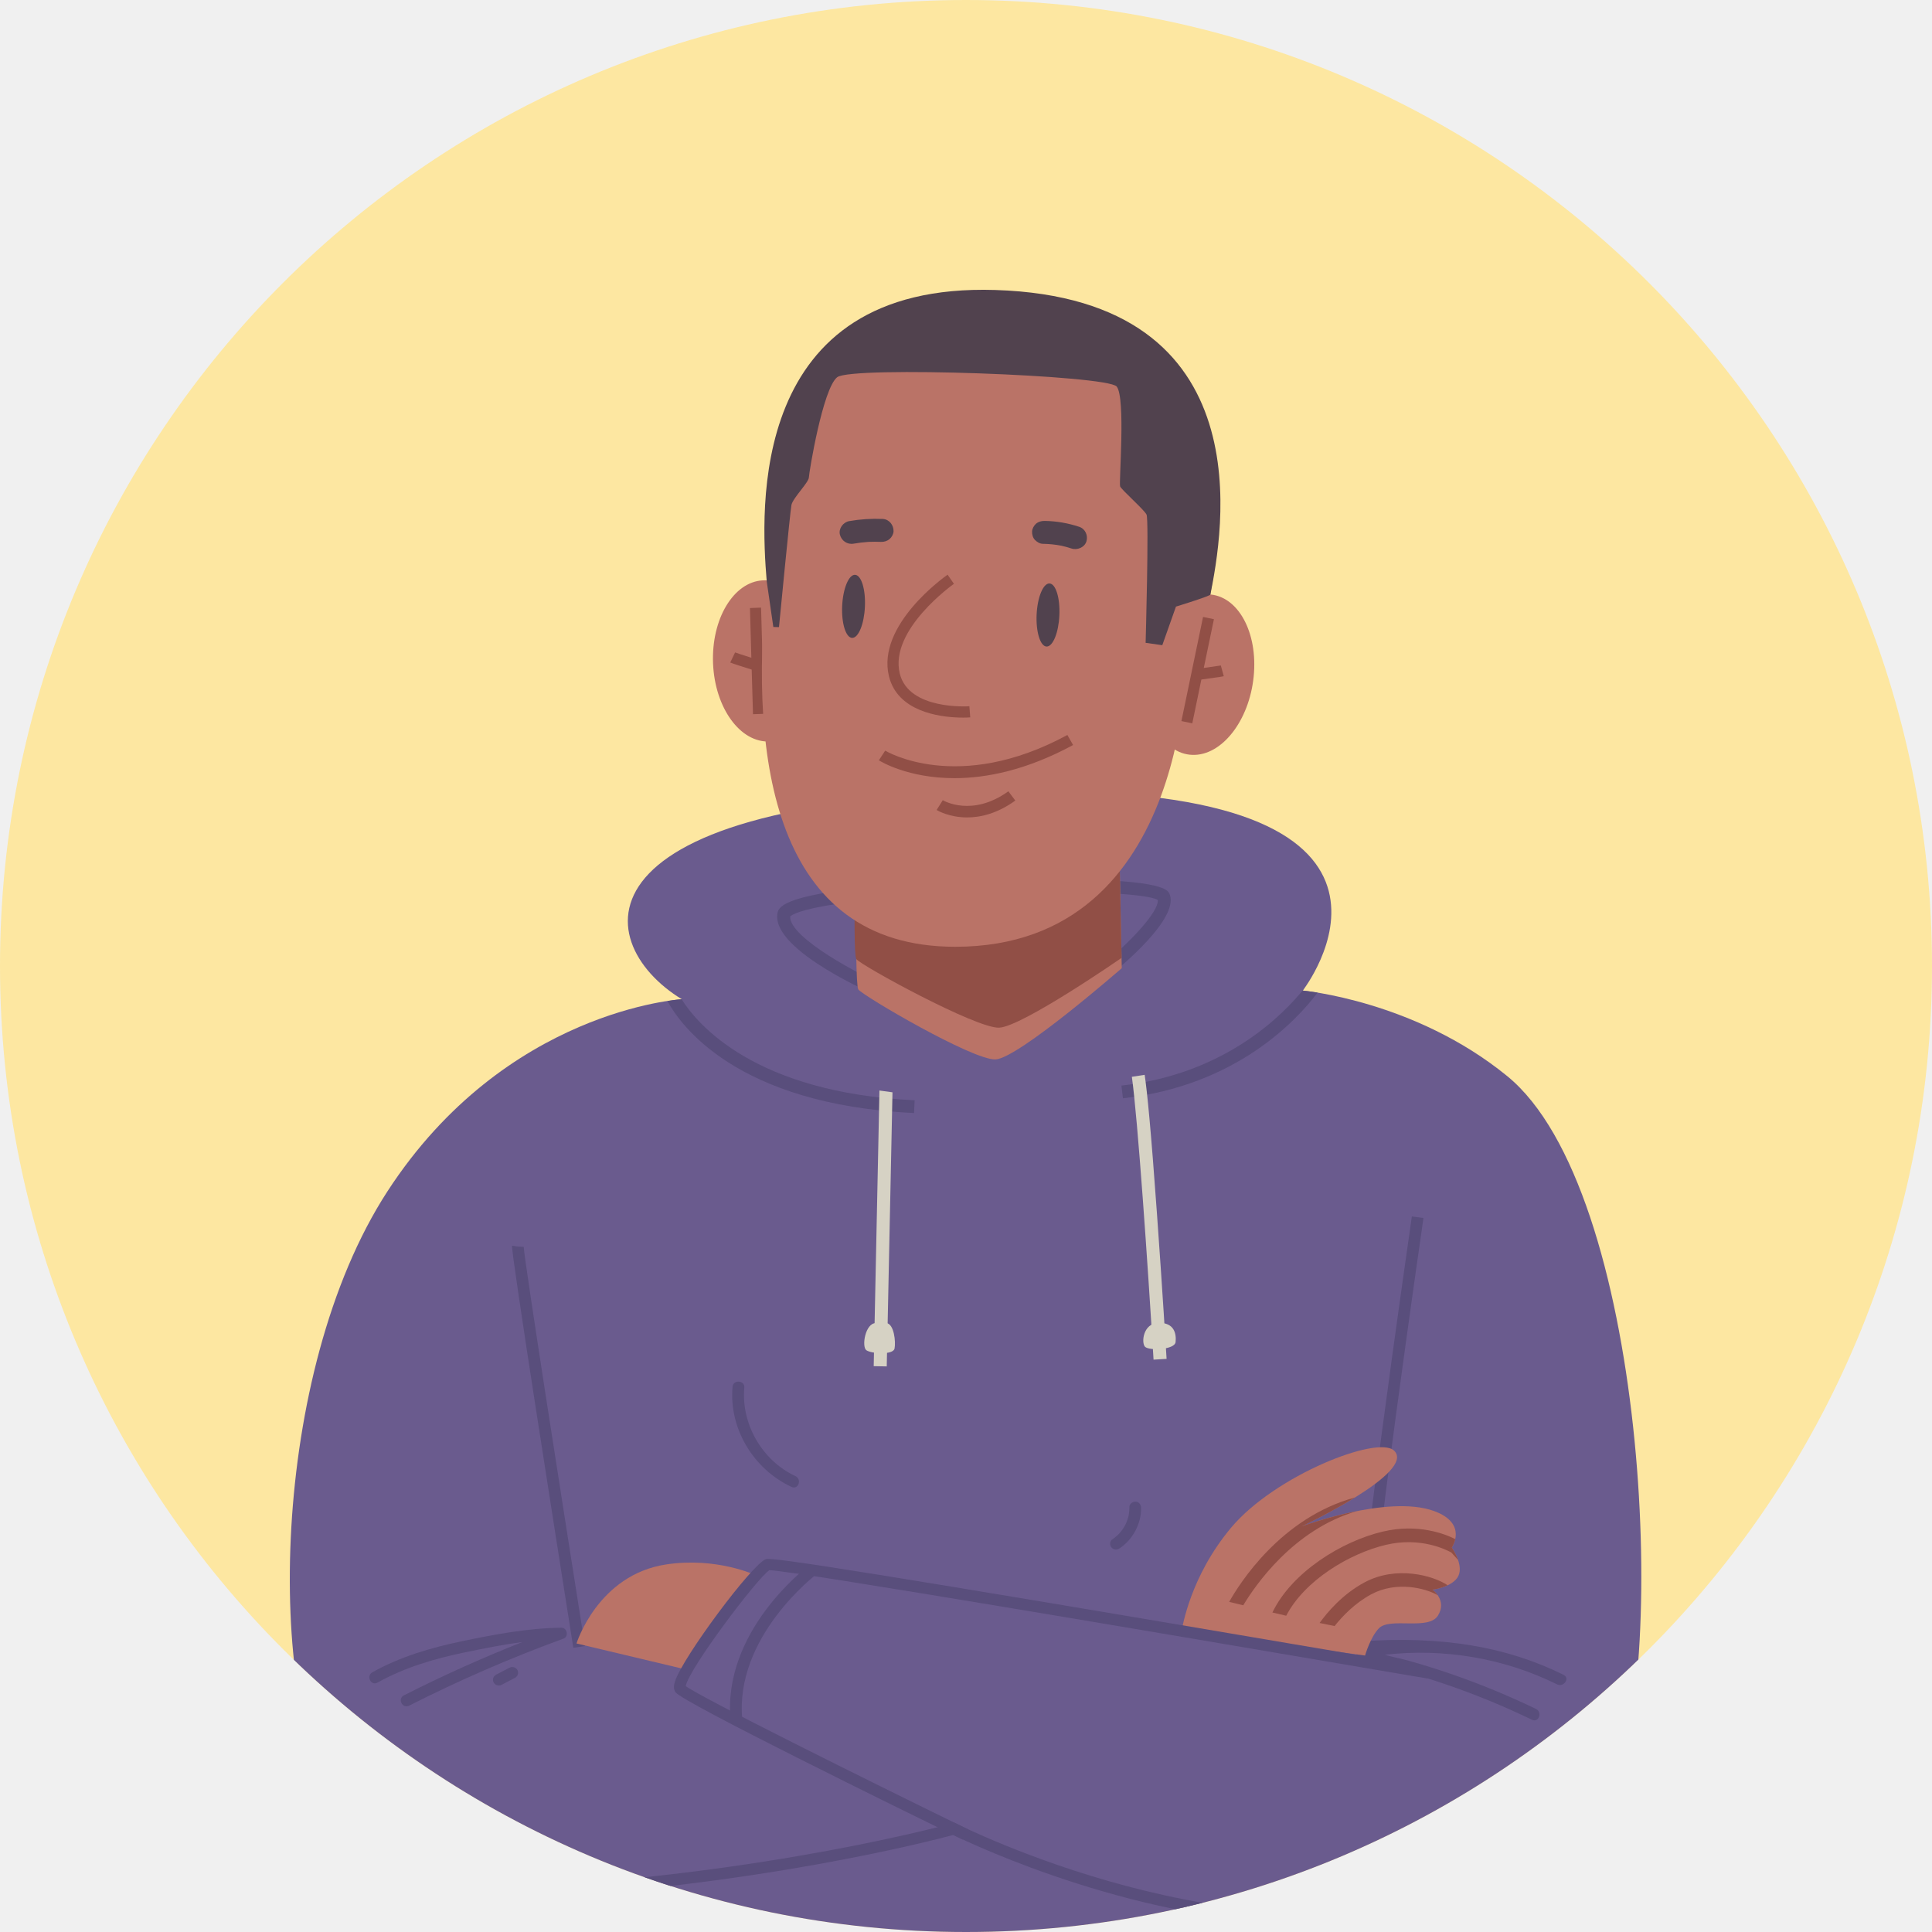
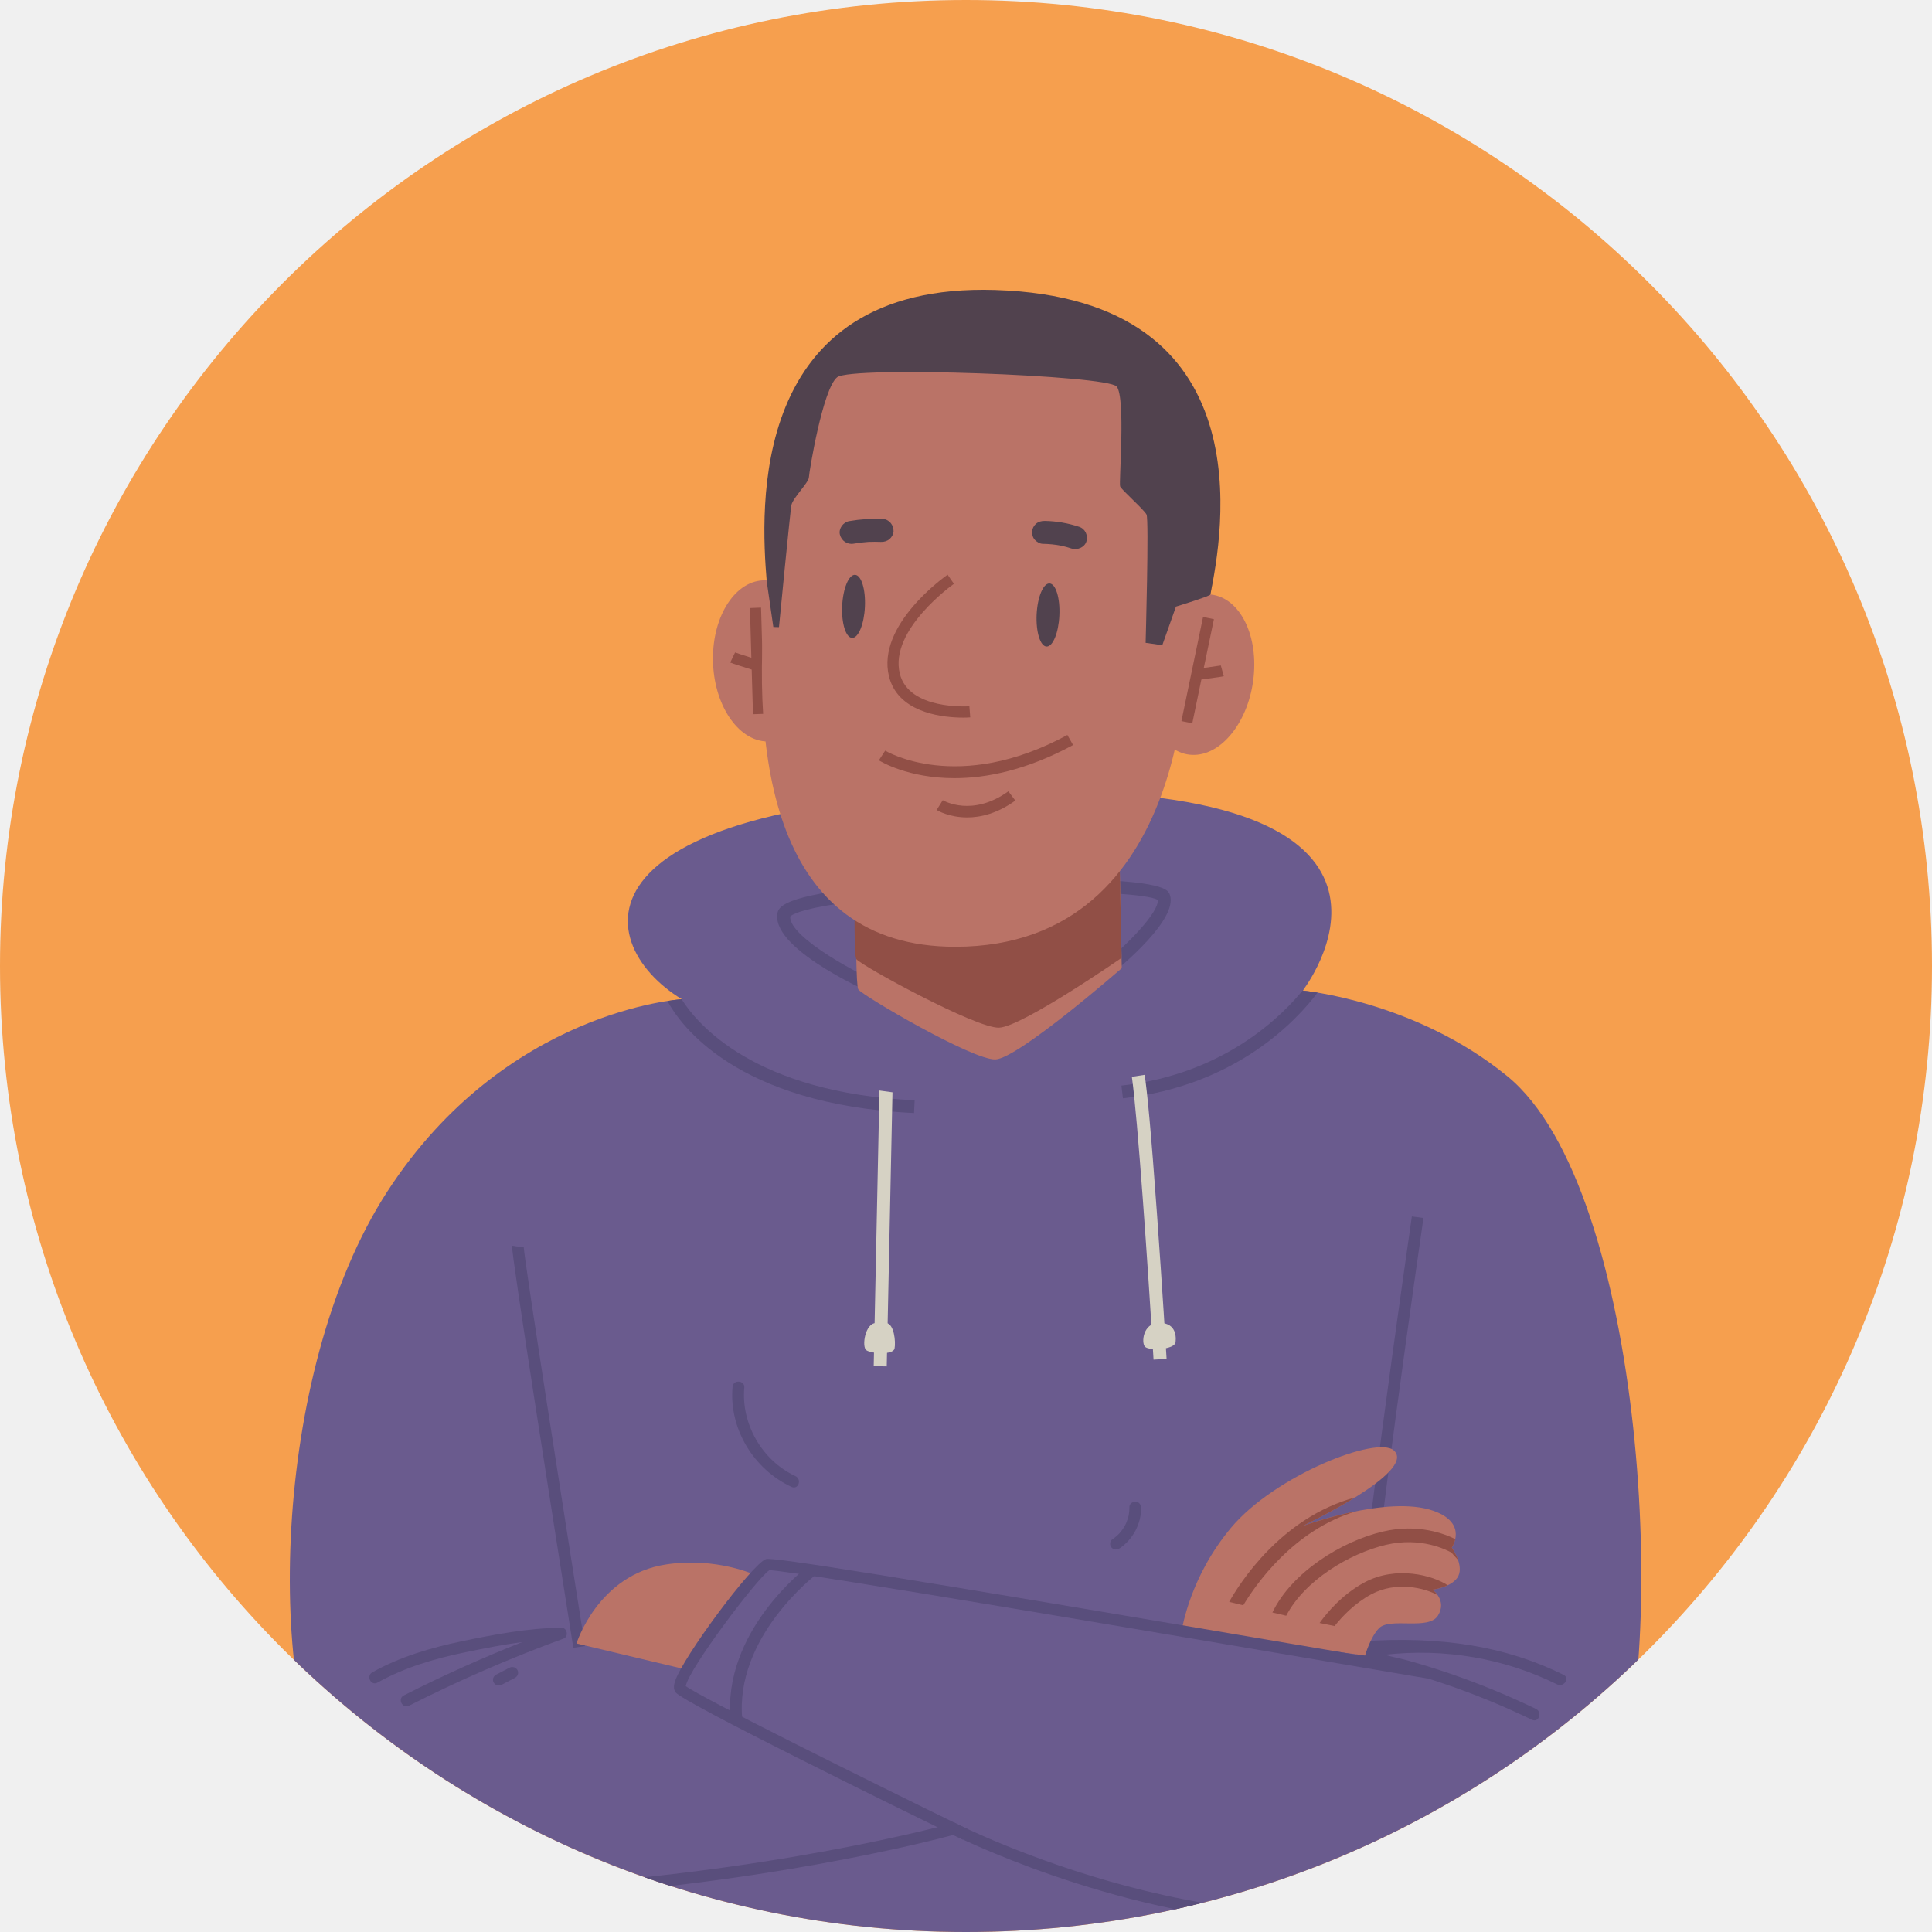
<svg xmlns="http://www.w3.org/2000/svg" width="40" height="40" viewBox="0 0 40 40" fill="none">
  <g clip-path="url(#clip0_1713_4205)">
-     <circle cx="20" cy="20" r="20" fill="#FDE7A1" />
+     <circle cx="20" cy="20" r="20" fill="#F69F4E" />
    <path d="M14.116 20.688C14.116 20.688 10.469 20.897 8.02 24.668C5.572 28.439 5.525 35.226 6.94 37.339C8.356 39.452 10.721 39.023 10.721 39.023C10.721 39.023 8.44 46.084 10.889 47.207C13.337 48.33 28.718 47.843 29.751 46.907C30.784 45.971 30.204 39.155 30.204 39.155C30.204 39.155 32.724 38.678 33.399 37.085C34.555 34.356 34.074 24.624 31.207 22.281C29.291 20.715 26.972 20.509 26.972 20.509C26.972 20.509 30.193 16.383 21.608 16.383C11.773 16.383 12.15 19.487 14.116 20.688Z" fill="#6A5B8E" />
    <path d="M18.924 23.044L18.937 22.78C15.624 22.624 14.437 21.204 14.112 20.688C14.098 20.689 13.994 20.697 13.818 20.724C14.075 21.203 15.231 22.87 18.924 23.044Z" fill="#594E7C" />
    <path d="M26.972 20.509C26.972 20.509 26.987 20.489 27.012 20.454C26.566 21.015 25.364 22.237 23.218 22.476L23.249 22.739C25.602 22.477 26.853 21.117 27.279 20.551C27.084 20.519 26.972 20.509 26.972 20.509Z" fill="#594E7C" />
    <path d="M18.171 20.618C18.149 20.611 16.006 19.697 16.093 18.935C16.108 18.796 16.137 18.539 18.198 18.345C19.308 18.24 20.757 18.183 21.98 18.198C24.124 18.222 24.189 18.424 24.223 18.533C24.382 19.028 23.27 19.965 22.926 20.24L22.755 20.035C23.374 19.539 24 18.875 23.97 18.632C23.57 18.393 19.514 18.395 17.381 18.707C16.541 18.829 16.386 18.947 16.36 18.975C16.336 19.421 17.883 20.227 18.256 20.367L18.171 20.618Z" fill="#594E7C" />
    <path d="M18.208 22.578L18.089 28.285L18.359 28.29L18.478 22.615C18.388 22.603 18.298 22.59 18.208 22.578Z" fill="#D6D2C4" />
    <path d="M23.699 22.253C23.61 22.266 23.522 22.28 23.434 22.294C23.554 23.143 23.765 26.193 23.883 28.15L24.153 28.134C24.153 28.12 24.062 26.626 23.954 25.132C23.829 23.387 23.752 22.61 23.699 22.253Z" fill="#D6D2C4" />
    <path d="M18.136 27.393C17.914 27.389 17.835 27.883 17.937 27.955C18.039 28.028 18.493 28.059 18.521 27.919C18.548 27.778 18.511 27.42 18.358 27.393C18.206 27.366 18.136 27.393 18.136 27.393Z" fill="#D6D2C4" />
    <path d="M23.978 27.389C23.668 27.402 23.627 27.792 23.704 27.881C23.782 27.97 24.321 27.948 24.339 27.787C24.357 27.626 24.321 27.376 23.978 27.389Z" fill="#D6D2C4" />
    <path d="M16.968 13.71C16.977 14.632 16.491 15.367 15.881 15.352C15.272 15.337 14.77 14.579 14.761 13.657C14.752 12.736 15.238 12.001 15.848 12.015C16.457 12.03 16.958 12.789 16.968 13.71Z" fill="#BA7367" />
    <path d="M15.82 14.779L15.757 12.58L15.527 12.589L15.556 13.618C15.39 13.565 15.241 13.517 15.219 13.508L15.119 13.717C15.128 13.721 15.154 13.735 15.563 13.863L15.59 14.787L15.82 14.779Z" fill="#914F46" />
    <path d="M17.752 16.143C17.748 16.236 17.677 20.355 17.77 20.485C17.862 20.615 20.137 21.952 20.61 21.934C21.083 21.915 23.225 20.045 23.225 20.045L23.145 16.099L17.752 16.143Z" fill="#BA7367" />
    <path d="M17.752 16.143C17.748 16.236 17.637 19.727 17.729 19.857C17.822 19.987 20.212 21.296 20.685 21.277C21.159 21.259 23.221 19.832 23.221 19.832L23.145 16.099L17.752 16.143Z" fill="#914F46" />
    <path d="M16.887 7.562C16.495 8.11 16.077 9.945 15.864 12.156C15.525 15.683 16 19.603 19.777 19.602C24.738 19.602 24.572 13.368 24.572 13.368L25.018 12.503C25.018 12.503 26.032 8.233 23.409 6.793C21.531 5.762 17.848 6.217 16.887 7.562Z" fill="#BA7367" />
    <path d="M23.749 13.929C23.656 14.846 24.076 15.608 24.685 15.629C25.295 15.651 25.864 14.924 25.956 14.007C26.048 13.089 25.629 12.328 25.02 12.306C24.41 12.285 23.841 13.011 23.749 13.929Z" fill="#BA7367" />
    <path d="M21.933 12.741C21.917 13.101 21.798 13.39 21.668 13.386C21.538 13.381 21.446 13.085 21.462 12.725C21.479 12.364 21.598 12.075 21.728 12.08C21.858 12.084 21.95 12.38 21.933 12.741Z" fill="#51424E" />
    <path d="M17.907 12.562C17.891 12.922 17.772 13.211 17.642 13.207C17.512 13.202 17.42 12.906 17.436 12.546C17.453 12.185 17.572 11.896 17.702 11.901C17.832 11.905 17.924 12.201 17.907 12.562Z" fill="#51424E" />
    <path d="M32.373 34.676C31.194 34.091 29.857 33.866 28.178 33.982V34.413C28.688 34.51 28.834 34.539 28.971 34.576C29.289 34.663 29.605 34.76 29.917 34.867C30.533 35.076 31.134 35.324 31.719 35.606C31.86 35.673 31.939 35.448 31.8 35.381C31.232 35.108 30.648 34.866 30.051 34.66C29.757 34.559 29.46 34.466 29.16 34.382C29.007 34.339 28.834 34.309 28.672 34.26C29.89 34.12 31.141 34.329 32.237 34.873C32.375 34.941 32.513 34.745 32.373 34.676Z" fill="#594E7C" />
    <path d="M19.854 14.856C19.433 14.843 18.583 14.727 18.405 14.002C18.145 12.941 19.558 11.94 19.619 11.898L19.75 12.087C19.737 12.097 18.407 13.039 18.629 13.946C18.816 14.709 20.058 14.623 20.07 14.622L20.088 14.852C20.074 14.854 19.985 14.86 19.854 14.856Z" fill="#914F46" />
    <path d="M15.874 12.034L16.011 12.981L16.128 12.984C16.128 12.984 16.358 10.597 16.386 10.455C16.414 10.313 16.744 9.988 16.747 9.885C16.75 9.782 17.034 8.047 17.333 7.81C17.632 7.574 22.93 7.768 23.12 8.003C23.309 8.239 23.162 9.998 23.191 10.07C23.22 10.142 23.686 10.55 23.738 10.654C23.79 10.759 23.719 13.309 23.719 13.309L24.064 13.358L24.347 12.559C24.347 12.559 25.054 12.342 25.06 12.309C25.3 11.094 26.235 6.182 20.608 6.004C15.469 5.841 15.754 10.578 15.874 12.034Z" fill="#51424E" />
    <path d="M24.46 14.929L24.908 12.773L25.133 12.82L24.923 13.829C25.097 13.805 25.252 13.783 25.276 13.778L25.337 14C25.328 14.003 25.299 14.012 24.873 14.069L24.685 14.976L24.46 14.929Z" fill="#914F46" />
    <path d="M11.87 34.116C11.482 31.66 10.58 25.932 10.601 25.791L10.721 25.809L10.843 25.814C10.847 26.049 11.759 31.86 12.111 34.08L11.87 34.116Z" fill="#594E7C" />
    <path d="M28.319 34.322C28.322 33.483 28.993 28.533 29.471 25.218L29.231 25.185C29.227 25.208 28.896 27.504 28.593 29.784C28.195 32.77 28.085 33.873 28.084 34.297C28.162 34.304 28.241 34.312 28.319 34.322Z" fill="#594E7C" />
    <path d="M24.463 33.758C24.484 33.696 24.636 32.647 25.488 31.63C26.393 30.549 28.517 29.713 28.861 30.032C29.341 30.48 26.941 31.605 26.941 31.605C26.941 31.605 28.727 30.939 29.684 31.282C30.402 31.54 30.058 32.041 30.058 32.041C30.058 32.041 30.305 32.391 30.195 32.626C30.084 32.86 29.657 32.912 29.657 32.912C29.657 32.912 29.968 33.133 29.771 33.449C29.575 33.764 28.777 33.477 28.549 33.712C28.371 33.895 28.262 34.276 28.262 34.276L24.463 33.758Z" fill="#BA7367" />
    <path d="M30.058 32.041C30.058 32.041 30.107 31.969 30.13 31.866C29.918 31.759 29.36 31.537 28.628 31.71C27.78 31.91 26.743 32.551 26.344 33.385C26.439 33.407 26.535 33.43 26.63 33.452C27.006 32.725 27.933 32.164 28.695 31.984C29.419 31.813 29.955 32.091 30.049 32.144C30.095 32.195 30.142 32.247 30.188 32.298C30.139 32.156 30.058 32.041 30.058 32.041Z" fill="#914F46" />
    <path d="M29.658 32.912C29.658 32.912 29.822 32.892 29.972 32.821C29.669 32.617 28.908 32.409 28.252 32.761C27.793 33.007 27.479 33.382 27.321 33.602C27.425 33.624 27.528 33.645 27.631 33.666C27.788 33.468 28.045 33.194 28.391 33.008C28.917 32.726 29.515 32.883 29.766 33.026C29.716 32.954 29.658 32.912 29.658 32.912Z" fill="#914F46" />
    <path d="M25.74 33.236C25.983 32.831 26.777 31.668 28.09 31.287C27.461 31.412 26.941 31.606 26.941 31.606C26.941 31.606 27.521 31.333 28.054 31.003C26.515 31.422 25.655 32.797 25.449 33.165C25.546 33.188 25.643 33.212 25.74 33.236Z" fill="#914F46" />
    <path d="M30.204 39.159C25.639 40.695 19.864 37.789 19.806 37.759L19.763 37.737L19.716 37.75C19.678 37.761 15.902 38.808 10.705 39.074C10.69 39.122 10.665 39.204 10.632 39.316C15.589 39.072 19.284 38.113 19.737 37.991C20.163 38.2 23.635 39.844 27.256 39.844C28.254 39.844 29.263 39.717 30.223 39.403C30.213 39.265 30.206 39.179 30.204 39.159Z" fill="#594E7C" />
    <path d="M11.936 34.026C11.936 34.026 12.377 32.604 13.792 32.39C14.842 32.231 15.647 32.614 15.647 32.614L14.218 34.569L11.936 34.026Z" fill="#BA7367" />
    <path d="M19.936 38.089C18.583 37.428 14.155 35.256 13.988 35.039C13.934 34.968 13.955 34.875 13.975 34.811C14.135 34.311 15.579 32.37 15.86 32.279C15.985 32.238 17.977 32.542 27.799 34.213C28.803 34.384 29.529 34.507 29.574 34.513L29.56 34.613V34.75C29.54 34.75 29.537 34.75 27.757 34.447C24.359 33.869 16.45 32.523 15.93 32.509C15.673 32.674 14.25 34.568 14.198 34.909C14.509 35.143 17.839 36.799 20.045 37.876L19.936 38.089Z" fill="#594E7C" />
    <path d="M15.127 35.629C14.946 33.781 16.684 32.459 16.758 32.403L16.906 32.592C16.888 32.605 15.201 33.891 15.369 35.606L15.127 35.629Z" fill="#594E7C" />
    <path d="M11.624 33.7C10.935 33.708 10.245 33.838 9.572 33.978C8.925 34.113 8.285 34.3 7.709 34.623C7.574 34.699 7.681 34.913 7.817 34.836C8.376 34.523 8.992 34.342 9.618 34.212C10.011 34.13 10.41 34.05 10.811 33.998C9.978 34.328 9.16 34.695 8.362 35.101C8.223 35.171 8.331 35.384 8.47 35.314C9.507 34.788 10.575 34.324 11.669 33.925C11.78 33.884 11.742 33.698 11.624 33.7Z" fill="#594E7C" />
    <path d="M10.715 34.579C10.7 34.553 10.676 34.529 10.646 34.52C10.615 34.511 10.581 34.511 10.552 34.526C10.459 34.574 10.367 34.623 10.274 34.671C10.246 34.686 10.224 34.709 10.213 34.739C10.203 34.766 10.204 34.804 10.219 34.831C10.234 34.857 10.257 34.881 10.288 34.89C10.319 34.899 10.353 34.9 10.382 34.884C10.475 34.836 10.567 34.787 10.66 34.739C10.687 34.724 10.71 34.701 10.72 34.672C10.73 34.644 10.729 34.606 10.715 34.579Z" fill="#594E7C" />
    <path d="M16.468 30.561C15.774 30.237 15.342 29.475 15.41 28.729C15.424 28.576 15.181 28.558 15.167 28.711C15.089 29.57 15.595 30.416 16.388 30.785C16.529 30.851 16.608 30.626 16.468 30.561Z" fill="#594E7C" />
    <path d="M23.513 31.09C23.452 31.088 23.382 31.133 23.383 31.2C23.383 31.234 23.382 31.269 23.378 31.303C23.376 31.322 23.374 31.341 23.37 31.36C23.369 31.366 23.368 31.371 23.367 31.377C23.367 31.378 23.365 31.387 23.364 31.392C23.355 31.425 23.345 31.458 23.333 31.49C23.327 31.506 23.32 31.523 23.314 31.538C23.31 31.547 23.306 31.556 23.301 31.564C23.301 31.566 23.298 31.572 23.296 31.576C23.263 31.635 23.225 31.691 23.181 31.741C23.178 31.744 23.173 31.75 23.172 31.751C23.165 31.758 23.158 31.765 23.151 31.772C23.139 31.784 23.126 31.796 23.113 31.807C23.085 31.831 23.056 31.853 23.025 31.874C22.973 31.91 22.972 31.999 23.014 32.042C23.064 32.093 23.129 32.091 23.186 32.053C23.458 31.869 23.63 31.542 23.625 31.218C23.624 31.156 23.583 31.093 23.513 31.09Z" fill="#594E7C" />
    <path d="M18.276 10.744C18.044 10.734 17.81 10.749 17.582 10.789C17.456 10.811 17.359 10.944 17.389 11.068C17.421 11.195 17.54 11.279 17.674 11.256C17.776 11.238 17.878 11.226 17.981 11.219C18.067 11.216 18.153 11.215 18.239 11.219C18.303 11.222 18.369 11.202 18.418 11.16C18.462 11.123 18.498 11.058 18.5 11C18.504 10.874 18.412 10.751 18.276 10.744Z" fill="#51424E" />
    <path d="M22.344 10.907C22.114 10.831 21.871 10.788 21.629 10.785C21.564 10.784 21.5 10.8 21.45 10.843C21.406 10.881 21.37 10.946 21.368 11.004C21.366 11.066 21.383 11.133 21.428 11.179C21.47 11.222 21.529 11.259 21.592 11.259C21.72 11.261 21.847 11.274 21.973 11.298C22.044 11.314 22.114 11.333 22.183 11.356C22.303 11.396 22.454 11.334 22.493 11.21C22.53 11.088 22.472 10.95 22.344 10.907Z" fill="#51424E" />
    <path d="M19.76 16.111C18.801 16.111 18.234 15.766 18.196 15.741L18.327 15.541L18.261 15.641L18.327 15.541C18.342 15.55 19.83 16.447 22.099 15.217L22.217 15.425C21.245 15.951 20.412 16.111 19.76 16.111Z" fill="#914F46" />
    <path d="M20.024 16.924C19.653 16.924 19.409 16.781 19.392 16.77L19.519 16.567C19.544 16.582 20.132 16.919 20.877 16.383L21.021 16.575C20.646 16.845 20.3 16.924 20.024 16.924Z" fill="#914F46" />
  </g>
  <defs>
    <clipPath id="clip0_1713_4205">
      <rect width="40" height="40" rx="20" fill="white" />
    </clipPath>
  </defs>
</svg>
